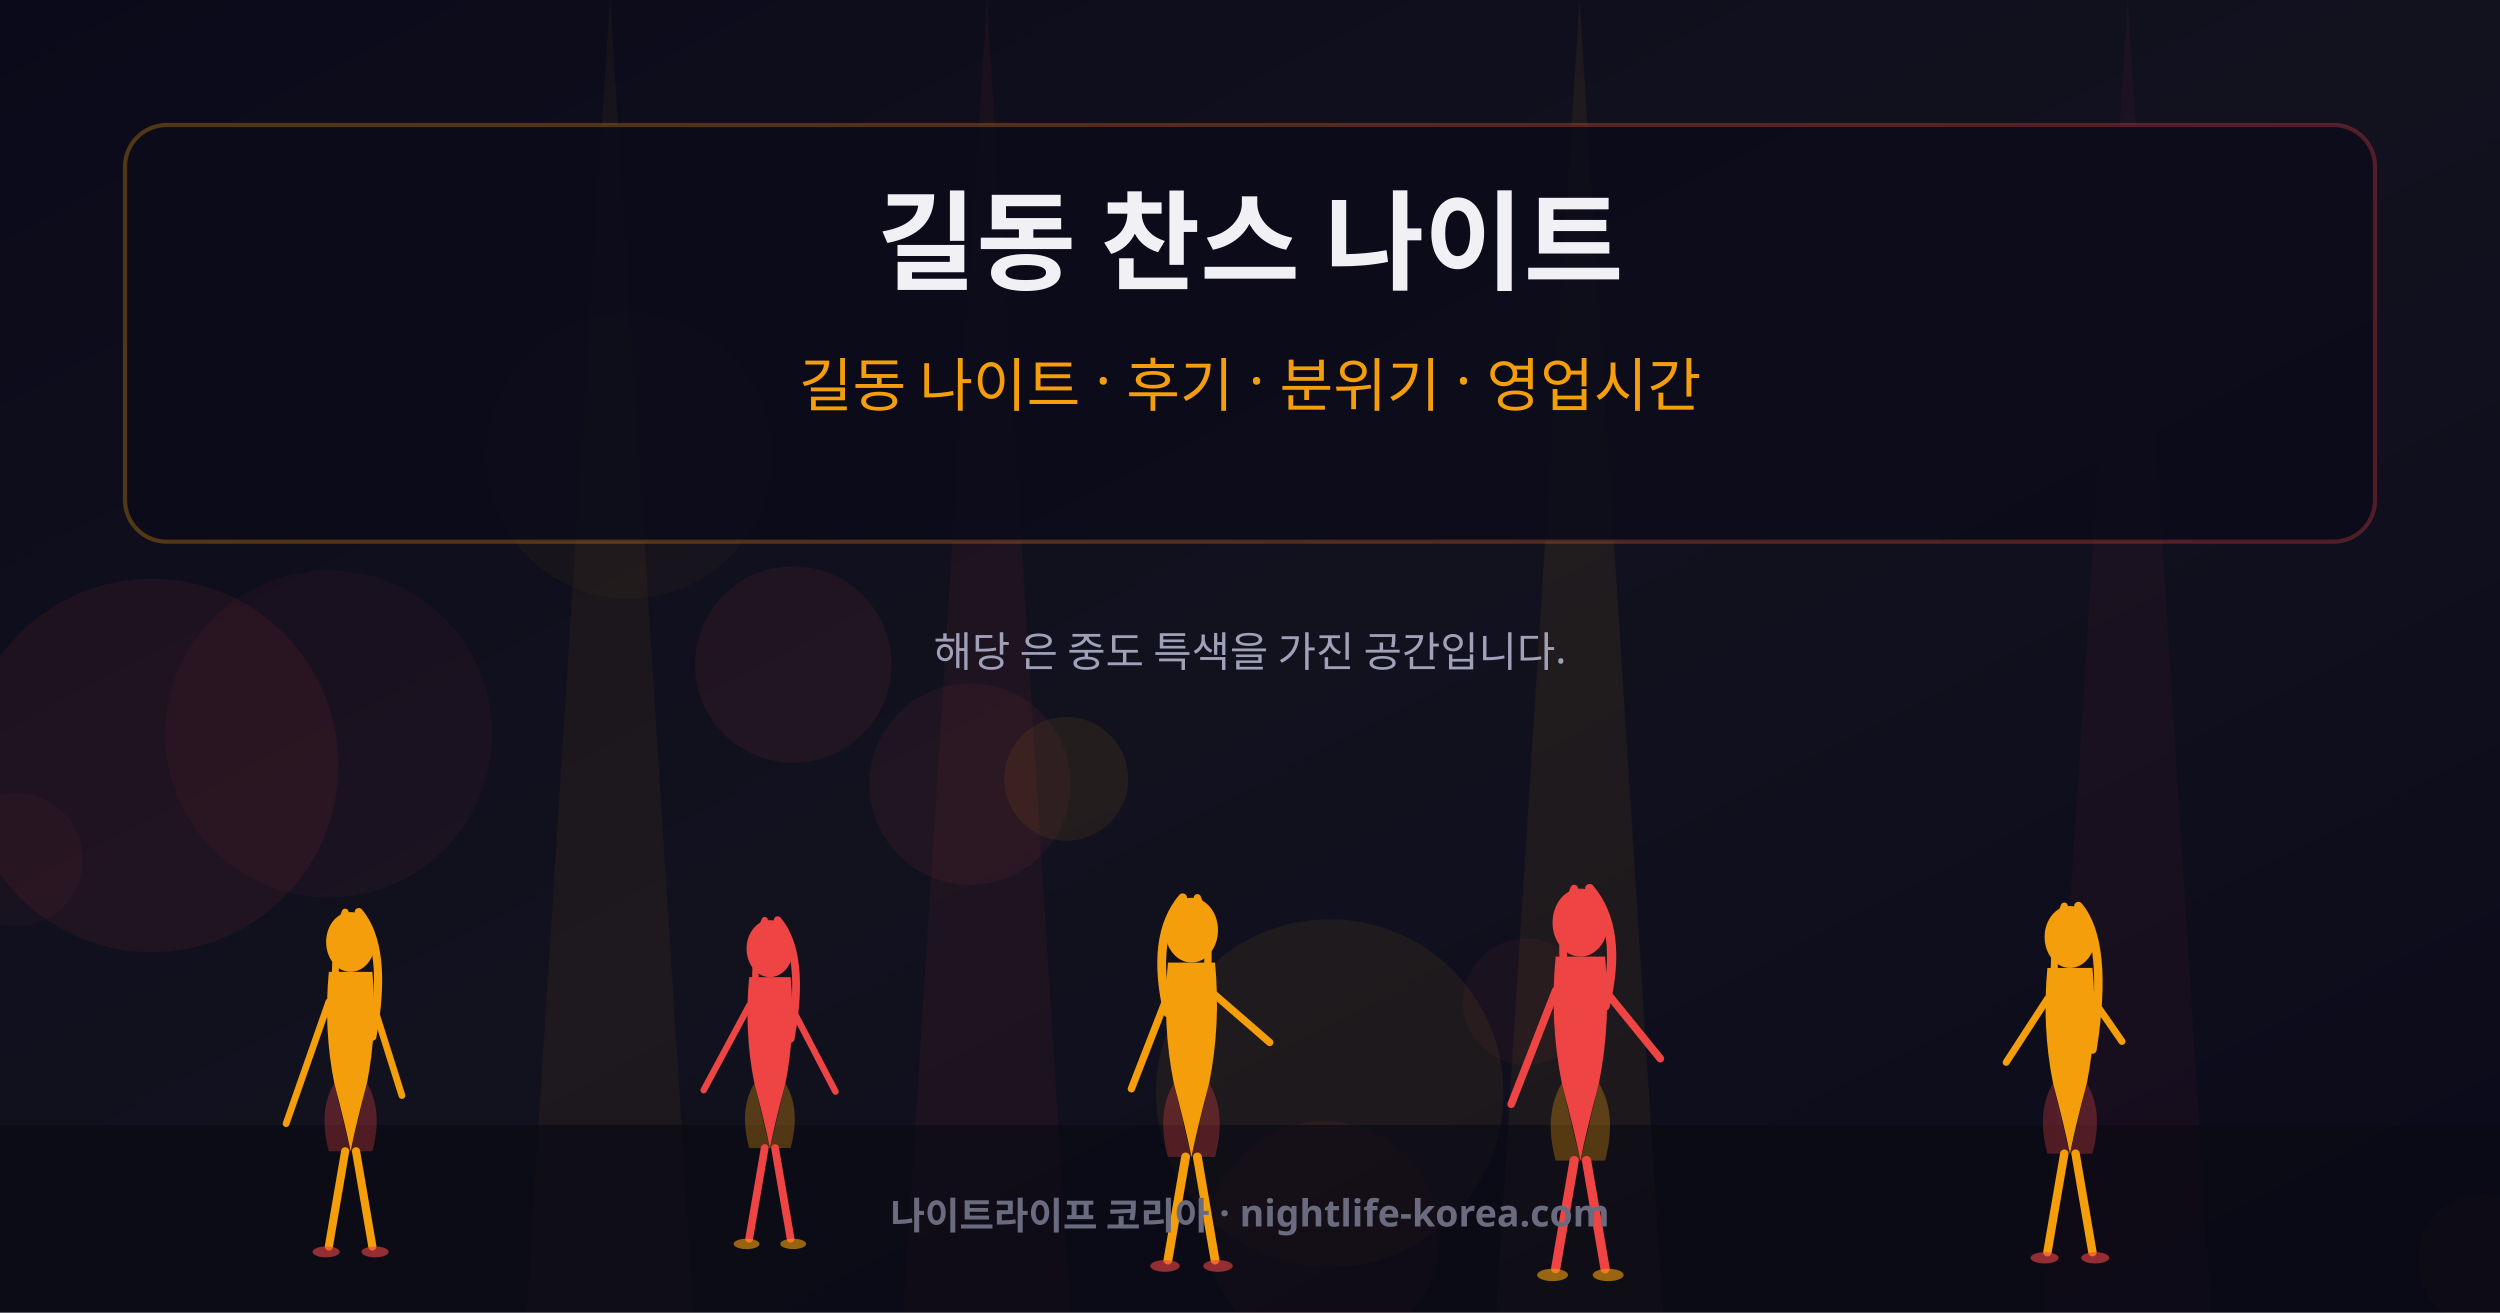
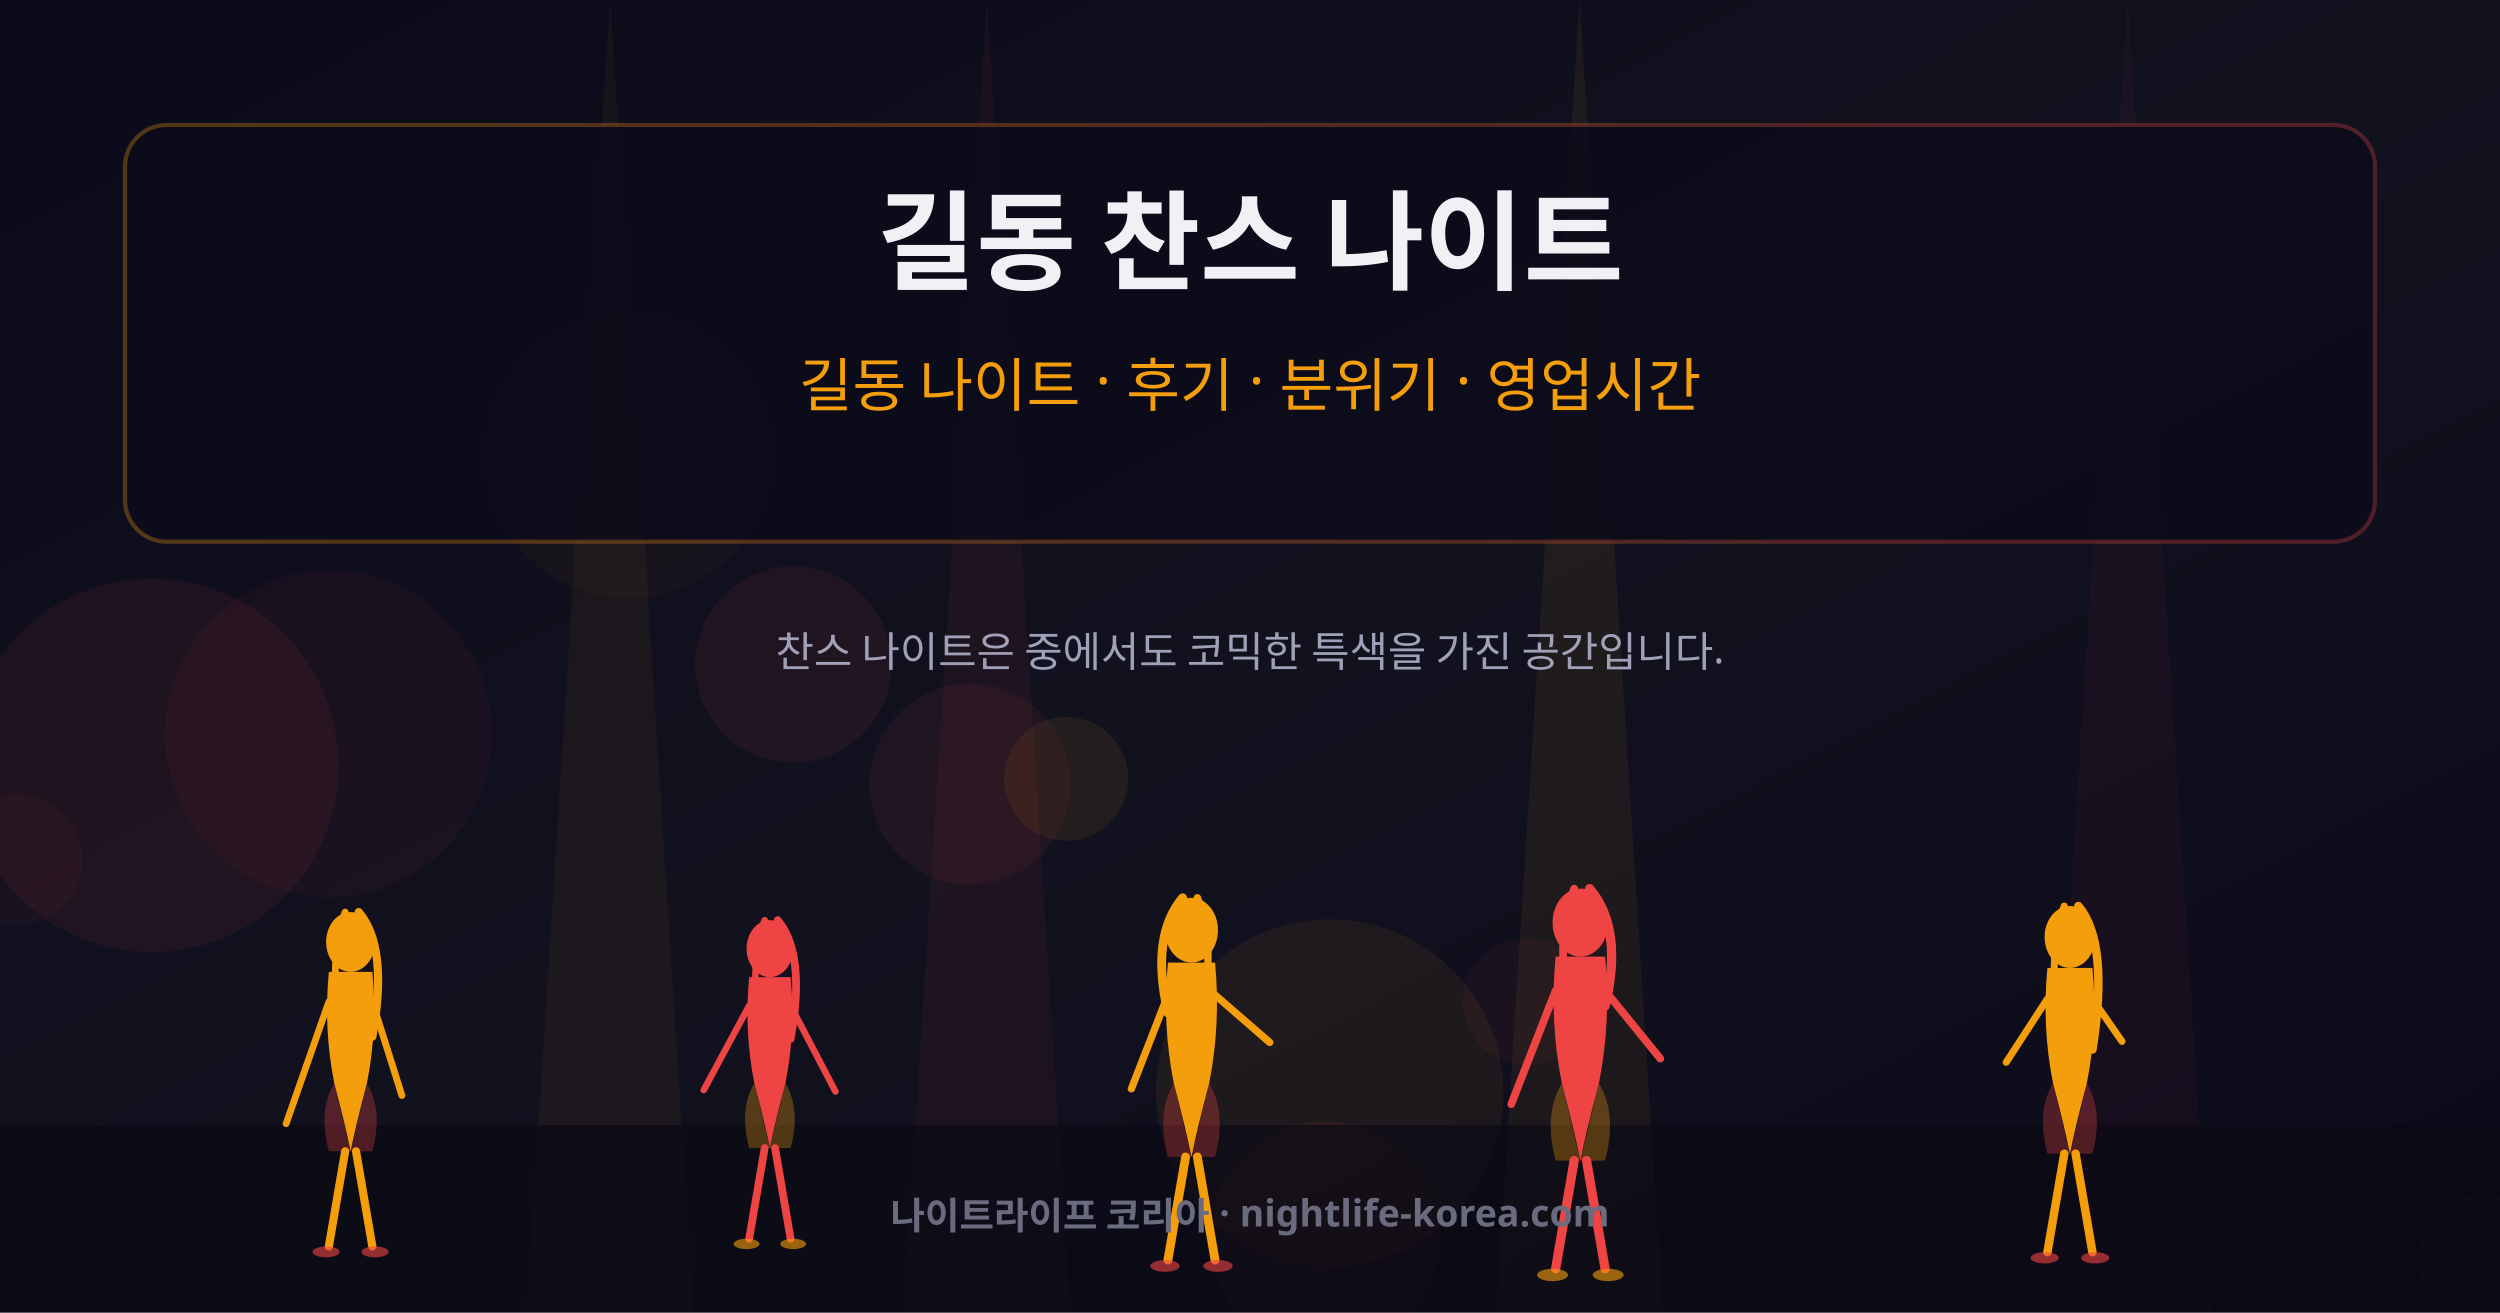
<svg xmlns="http://www.w3.org/2000/svg" viewBox="0 0 1200 630" width="1200" height="630">
  <defs>
    <linearGradient id="ogbg" x1="0%" y1="0%" x2="100%" y2="100%">
      <stop offset="0%" style="stop-color:#0a0a1a" />
      <stop offset="50%" style="stop-color:#12121f" />
      <stop offset="100%" style="stop-color:#0a0a1a" />
    </linearGradient>
    <linearGradient id="ogtxt" x1="0%" y1="0%" x2="100%" y2="0%">
      <stop offset="0%" style="stop-color:#f59e0b" />
      <stop offset="100%" style="stop-color:#ef4444" />
    </linearGradient>
  </defs>
  <rect width="1200" height="630" fill="url(#ogbg)" />
  <polygon points="292.807,0 252.807,630 332.807,630" fill="#f59e0b" opacity="0.051" />
  <polygon points="473.689,0 433.689,630 513.689,630" fill="#ef4444" opacity="0.06" />
  <polygon points="758.187,0 718.187,630 798.187,630" fill="#f59e0b" opacity="0.069" />
  <polygon points="1021.311,0 981.311,630 1061.311,630" fill="#ef4444" opacity="0.05" />
  <circle cx="1192.029" cy="605.023" r="31.58" fill="#f59e0b" opacity="0.041" />
  <circle cx="72.789" cy="367.43" r="89.63" fill="#ef4444" opacity="0.072" />
  <circle cx="465.621" cy="376.364" r="48.277" fill="#ef4444" opacity="0.064" />
  <circle cx="635.502" cy="593.537" r="55.37" fill="#ef4444" opacity="0.075" />
  <circle cx="380.766" cy="318.948" r="47.132" fill="#ef4444" opacity="0.072" />
  <circle cx="732.48" cy="480.863" r="30.296" fill="#ef4444" opacity="0.055" />
  <circle cx="301.834" cy="218.742" r="68.53" fill="#f59e0b" opacity="0.035" />
  <circle cx="638.268" cy="524.664" r="83.411" fill="#f59e0b" opacity="0.069" />
  <circle cx="7.856" cy="412.614" r="31.862" fill="#ef4444" opacity="0.045" />
  <circle cx="511.792" cy="373.864" r="29.709" fill="#f59e0b" opacity="0.077" />
  <circle cx="157.73" cy="352.269" r="78.436" fill="#ef4444" opacity="0.048" />
  <circle cx="826.777" cy="179.671" r="59.287" fill="#f59e0b" opacity="0.03" />
  <rect x="0" y="540" width="1200" height="90" fill="#0a0a14" opacity="0.7" />
  <g transform="translate(168.2885,520) scale(1.304922)">
    <ellipse cx="0" cy="-52" rx="9" ry="11" fill="#f59e0b" />
    <path d="M3,-63 Q14,-50 8,-17.154" stroke="#f59e0b" stroke-width="3" fill="none" stroke-linecap="round" />
    <path d="M-2,-63 Q-8,-48 -4,-20.154" stroke="#f59e0b" stroke-width="2.5" fill="none" stroke-linecap="round" />
    <path d="M-8,-41 Q-10,-20 -6,0 Q-2,15 0,25 Q2,15 6,0 Q10,-20 8,-41 Z" fill="#f59e0b" />
    <path d="M-6,0 Q-12,10 -8,25 L0,25 Z" fill="#ef4444" opacity="0.3" />
    <path d="M6,0 Q12,10 8,25 L0,25 Z" fill="#ef4444" opacity="0.3" />
    <line x1="-2" y1="25" x2="-8" y2="60" stroke="#f59e0b" stroke-width="3" stroke-linecap="round" />
    <line x1="2" y1="25" x2="8" y2="60" stroke="#f59e0b" stroke-width="3" stroke-linecap="round" />
    <ellipse cx="-9" cy="62" rx="5" ry="2" fill="#ef4444" opacity="0.6" />
    <ellipse cx="9" cy="62" rx="5" ry="2" fill="#ef4444" opacity="0.6" />
    <line x1="-8" y1="-30" x2="-23.723" y2="14.837" stroke="#f59e0b" stroke-width="2.5" stroke-linecap="round" />
    <line x1="8" y1="-30" x2="18.876" y2="4.478" stroke="#f59e0b" stroke-width="2.5" stroke-linecap="round" />
  </g>
  <g transform="translate(369.5456,520) scale(1.243273)">
    <ellipse cx="0" cy="-52" rx="9" ry="11" fill="#ef4444" />
    <path d="M3,-63 Q14,-50 8,-17.161" stroke="#ef4444" stroke-width="3" fill="none" stroke-linecap="round" />
    <path d="M-2,-63 Q-8,-48 -4,-20.161" stroke="#ef4444" stroke-width="2.5" fill="none" stroke-linecap="round" />
    <path d="M-8,-41 Q-10,-20 -6,0 Q-2,15 0,25 Q2,15 6,0 Q10,-20 8,-41 Z" fill="#ef4444" />
    <path d="M-6,0 Q-12,10 -8,25 L0,25 Z" fill="#f59e0b" opacity="0.3" />
    <path d="M6,0 Q12,10 8,25 L0,25 Z" fill="#f59e0b" opacity="0.3" />
    <line x1="-2" y1="25" x2="-8" y2="60" stroke="#ef4444" stroke-width="3" stroke-linecap="round" />
    <line x1="2" y1="25" x2="8" y2="60" stroke="#ef4444" stroke-width="3" stroke-linecap="round" />
    <ellipse cx="-9" cy="62" rx="5" ry="2" fill="#f59e0b" opacity="0.6" />
    <ellipse cx="9" cy="62" rx="5" ry="2" fill="#f59e0b" opacity="0.6" />
    <line x1="-8" y1="-30" x2="-25.558" y2="2.623" stroke="#ef4444" stroke-width="2.5" stroke-linecap="round" />
    <line x1="8" y1="-30" x2="25.326" y2="3.194" stroke="#ef4444" stroke-width="2.5" stroke-linecap="round" />
  </g>
  <g transform="translate(571.9105,520) scale(1.41375)">
    <ellipse cx="0" cy="-52" rx="9" ry="11" fill="#f59e0b" />
    <path d="M-3,-63 Q-14,-50 -8,-23.883" stroke="#f59e0b" stroke-width="3" fill="none" stroke-linecap="round" />
    <path d="M2,-63 Q8,-48 4,-26.883" stroke="#f59e0b" stroke-width="2.5" fill="none" stroke-linecap="round" />
    <path d="M-8,-41 Q-10,-20 -6,0 Q-2,15 0,25 Q2,15 6,0 Q10,-20 8,-41 Z" fill="#f59e0b" />
    <path d="M-6,0 Q-12,10 -8,25 L0,25 Z" fill="#ef4444" opacity="0.3" />
    <path d="M6,0 Q12,10 8,25 L0,25 Z" fill="#ef4444" opacity="0.3" />
    <line x1="-2" y1="25" x2="-8" y2="60" stroke="#f59e0b" stroke-width="3" stroke-linecap="round" />
    <line x1="2" y1="25" x2="8" y2="60" stroke="#f59e0b" stroke-width="3" stroke-linecap="round" />
    <ellipse cx="-9" cy="62" rx="5" ry="2" fill="#ef4444" opacity="0.6" />
    <ellipse cx="9" cy="62" rx="5" ry="2" fill="#ef4444" opacity="0.6" />
    <line x1="-8" y1="-30" x2="-20.405" y2="1.853" stroke="#f59e0b" stroke-width="2.5" stroke-linecap="round" />
    <line x1="8" y1="-30" x2="26.553" y2="-13.894" stroke="#f59e0b" stroke-width="2.5" stroke-linecap="round" />
  </g>
  <g transform="translate(758.5799,520) scale(1.483477)">
    <ellipse cx="0" cy="-52" rx="9" ry="11" fill="#ef4444" />
    <path d="M3,-63 Q14,-50 8,-24.992" stroke="#ef4444" stroke-width="3" fill="none" stroke-linecap="round" />
    <path d="M-2,-63 Q-8,-48 -4,-27.992" stroke="#ef4444" stroke-width="2.5" fill="none" stroke-linecap="round" />
    <path d="M-8,-41 Q-10,-20 -6,0 Q-2,15 0,25 Q2,15 6,0 Q10,-20 8,-41 Z" fill="#ef4444" />
    <path d="M-6,0 Q-12,10 -8,25 L0,25 Z" fill="#f59e0b" opacity="0.3" />
    <path d="M6,0 Q12,10 8,25 L0,25 Z" fill="#f59e0b" opacity="0.3" />
    <line x1="-2" y1="25" x2="-8" y2="60" stroke="#ef4444" stroke-width="3" stroke-linecap="round" />
    <line x1="2" y1="25" x2="8" y2="60" stroke="#ef4444" stroke-width="3" stroke-linecap="round" />
    <ellipse cx="-9" cy="62" rx="5" ry="2" fill="#f59e0b" opacity="0.6" />
    <ellipse cx="9" cy="62" rx="5" ry="2" fill="#f59e0b" opacity="0.6" />
    <line x1="-8" y1="-30" x2="-22.366" y2="6.744" stroke="#ef4444" stroke-width="2.5" stroke-linecap="round" />
    <line x1="8" y1="-30" x2="25.859" y2="-7.996" stroke="#ef4444" stroke-width="2.5" stroke-linecap="round" />
  </g>
  <g transform="translate(993.5644,520) scale(1.350916)">
    <ellipse cx="0" cy="-52" rx="9" ry="11" fill="#f59e0b" />
    <path d="M3,-63 Q14,-50 8,-12.004" stroke="#f59e0b" stroke-width="3" fill="none" stroke-linecap="round" />
    <path d="M-2,-63 Q-8,-48 -4,-15.004" stroke="#f59e0b" stroke-width="2.5" fill="none" stroke-linecap="round" />
    <path d="M-8,-41 Q-10,-20 -6,0 Q-2,15 0,25 Q2,15 6,0 Q10,-20 8,-41 Z" fill="#f59e0b" />
    <path d="M-6,0 Q-12,10 -8,25 L0,25 Z" fill="#ef4444" opacity="0.3" />
    <path d="M6,0 Q12,10 8,25 L0,25 Z" fill="#ef4444" opacity="0.3" />
    <line x1="-2" y1="25" x2="-8" y2="60" stroke="#f59e0b" stroke-width="3" stroke-linecap="round" />
    <line x1="2" y1="25" x2="8" y2="60" stroke="#f59e0b" stroke-width="3" stroke-linecap="round" />
    <ellipse cx="-9" cy="62" rx="5" ry="2" fill="#ef4444" opacity="0.6" />
    <ellipse cx="9" cy="62" rx="5" ry="2" fill="#ef4444" opacity="0.6" />
    <line x1="-8" y1="-30" x2="-22.638" y2="-7.476" stroke="#f59e0b" stroke-width="2.5" stroke-linecap="round" />
    <line x1="8" y1="-30" x2="18.496" y2="-14.902" stroke="#f59e0b" stroke-width="2.5" stroke-linecap="round" />
  </g>
  <rect x="60" y="60" width="1080" height="200" rx="20" fill="#0a0a1a" opacity="0.85" />
  <rect x="60" y="60" width="1080" height="200" rx="20" fill="none" stroke="url(#ogtxt)" stroke-width="2" opacity="0.3" />
  <text x="600" y="135" text-anchor="middle" font-family="'Noto Sans KR',sans-serif" font-size="52" font-weight="800" fill="#f0f0f5">길동 찬스 나이트</text>
  <text x="600" y="195" text-anchor="middle" font-family="'Noto Sans KR',sans-serif" font-size="28" font-weight="500" fill="#f59e0b">길동 나이트 · 후기 · 분위기 · 영업시간</text>
  <rect x="60" y="290" width="auto" height="40" rx="20" fill="#f59e0b" opacity="0.15" />
-   <text x="600" y="320" text-anchor="middle" font-family="'Noto Sans KR',sans-serif" font-size="20" fill="#a0a0b8">해당 은 중도 특색을 가진 공간입니다.</text>
+   <text x="600" y="320" text-anchor="middle" font-family="'Noto Sans KR',sans-serif" font-size="20" fill="#a0a0b8">찬스 나이트은 중에서도 코믹한 특색을 가진 공간입니다.</text>
  <text x="600" y="590" text-anchor="middle" font-family="'Noto Sans KR',sans-serif" font-size="18" font-weight="600" fill="#6b6b80">나이트라이프 코리아 · nightlife-korea.com</text>
</svg>
